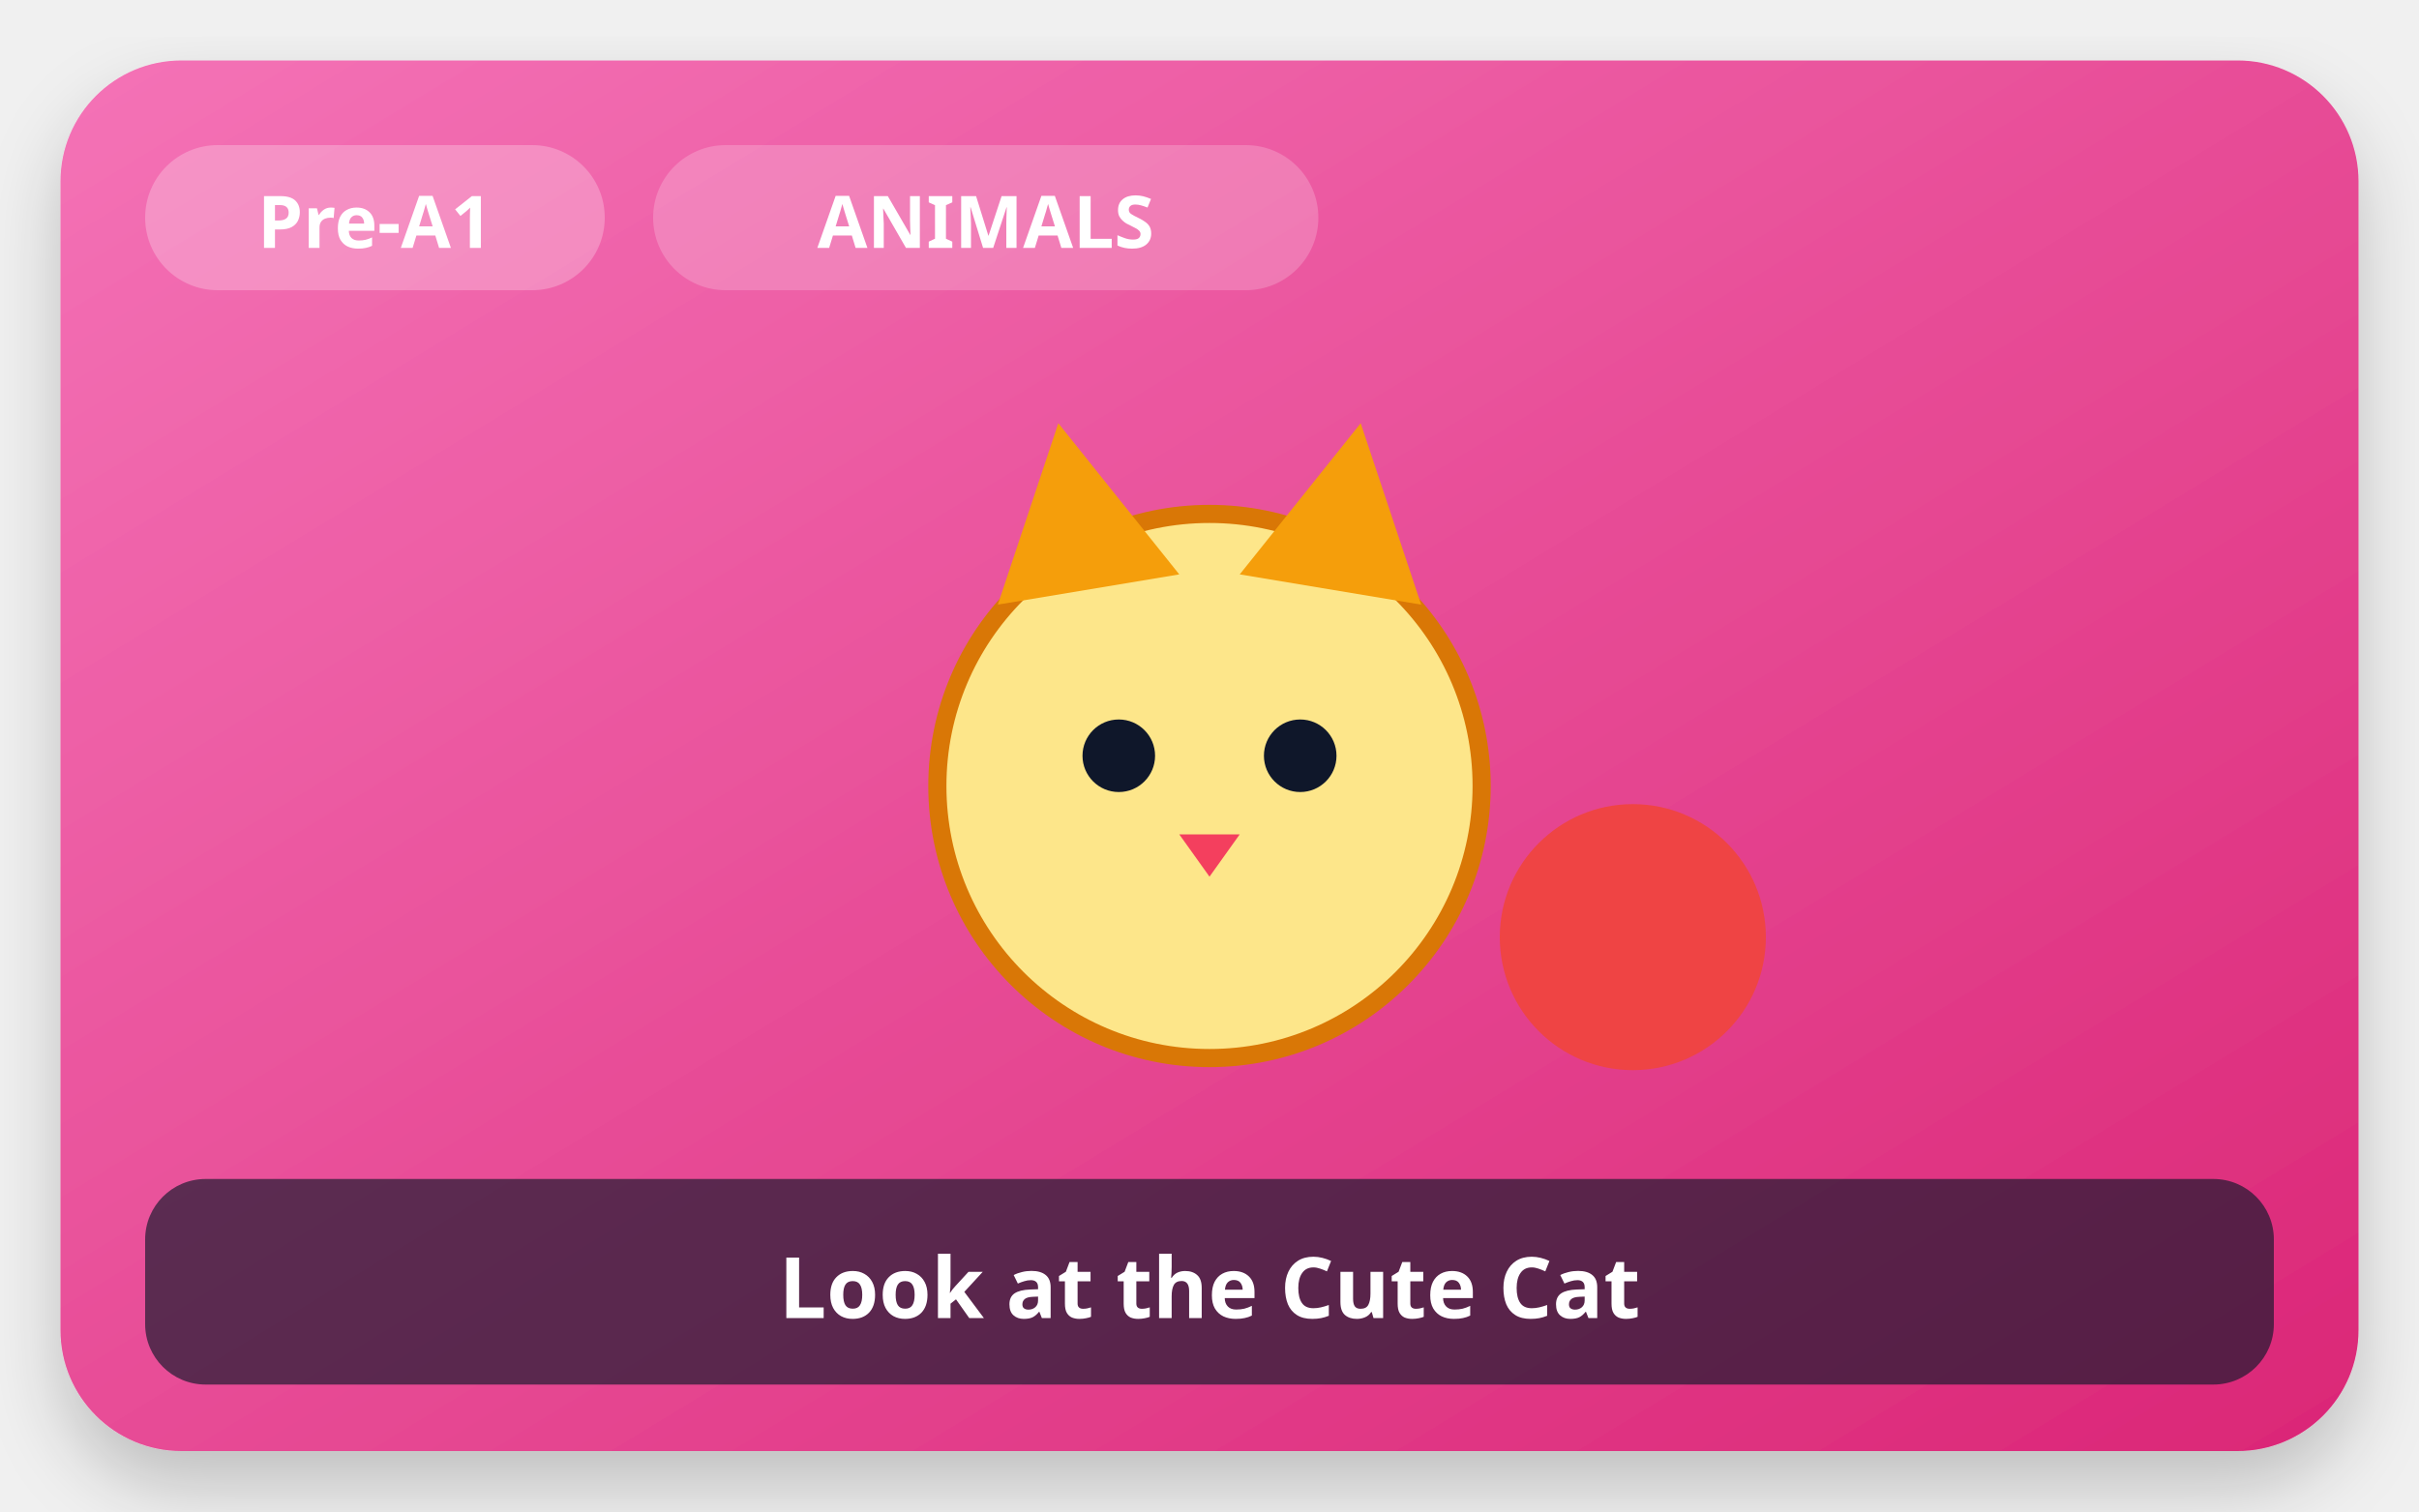
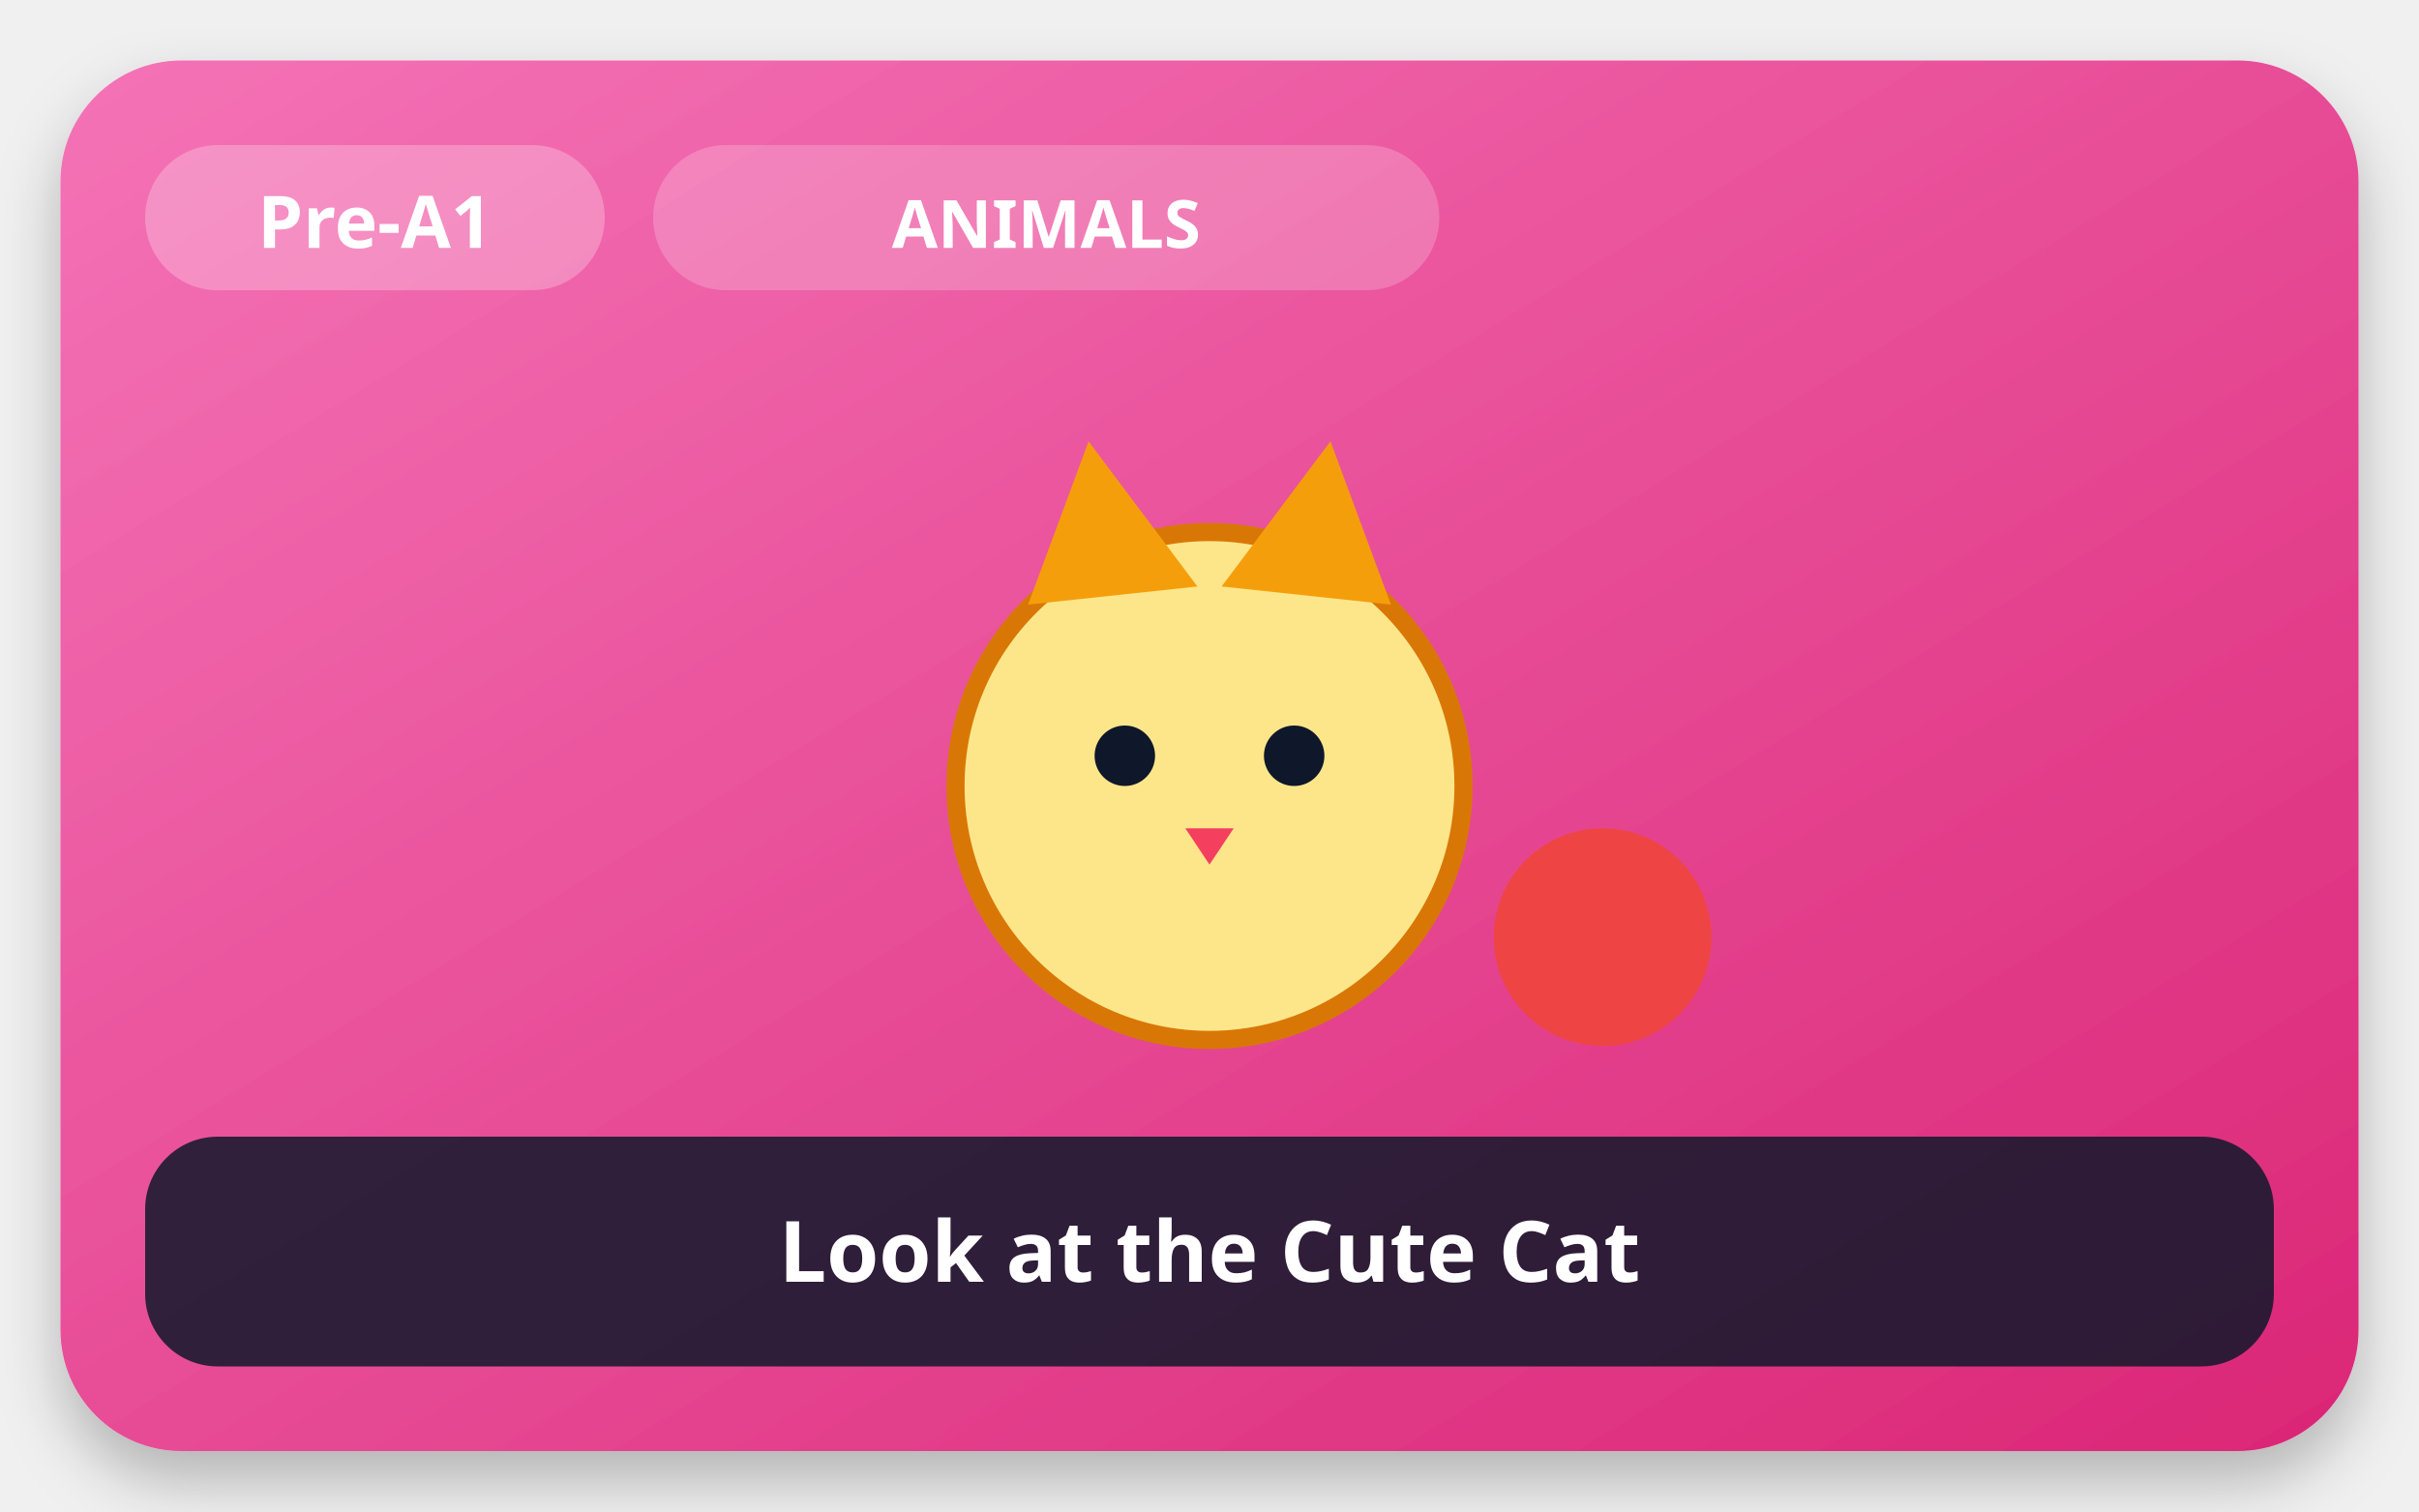
<svg xmlns="http://www.w3.org/2000/svg" viewBox="0 0 400 250" width="400" height="250">
  <defs>
-     <linearGradient id="bg" x1="0%" y1="0%" x2="100%" y2="100%">
+     <linearGradient id="bg_PL_PREA1_ANIMALS_001" x1="0%" y1="0%" x2="100%" y2="100%">
      <stop offset="0%" stop-color="#f472b6" />
      <stop offset="100%" stop-color="#db2777" />
    </linearGradient>
-     <filter id="shadow" x="-5%" y="-5%" width="110%" height="110%">
-       <feDropShadow dx="0" dy="6" stdDeviation="6" flood-opacity="0.2" />
+     <filter id="shadow_PL_PREA1_ANIMALS_001" x="-5%" y="-5%" width="110%" height="110%">
+       <feDropShadow dx="0" dy="5" stdDeviation="5" flood-opacity="0.25" />
    </filter>
  </defs>
-   <rect x="10" y="10" width="380" height="230" rx="20" fill="url(#bg)" filter="url(#shadow)" />
+   <rect x="10" y="10" width="380" height="230" rx="20" fill="url(#bg_PL_PREA1_ANIMALS_001)" filter="url(#shadow_PL_PREA1_ANIMALS_001)" />
  <rect x="24" y="24" width="76" height="24" rx="12" fill="#ffffff" opacity="0.25" />
  <text x="62" y="41" font-family="'Segoe UI', sans-serif" font-size="12" font-weight="900" fill="#ffffff" text-anchor="middle">Pre-A1</text>
-   <rect x="108" y="24" width="110" height="24" rx="12" fill="#ffffff" opacity="0.2" />
-   <text x="163" y="41" font-family="'Segoe UI', sans-serif" font-size="12" font-weight="800" fill="#ffffff" text-anchor="middle">ANIMALS</text>
-   <g id="scene_content">
-     <circle cx="200" cy="130" r="45" fill="#fde68a" stroke="#d97706" stroke-width="3" />
-     <polygon points="165,100 175,70 195,95" fill="#f59e0b" />
-     <polygon points="235,100 225,70 205,95" fill="#f59e0b" />
-     <circle cx="185" cy="125" r="6" fill="#0f172a" />
-     <circle cx="215" cy="125" r="6" fill="#0f172a" />
-     <polygon points="195,138 205,138 200,145" fill="#f43f5e" />
-     <circle cx="270" cy="155" r="22" fill="#ef4444" />
+   <rect x="108" y="24" width="130" height="24" rx="12" fill="#ffffff" opacity="0.2" />
+   <text x="173" y="41" font-family="'Segoe UI', sans-serif" font-size="11" font-weight="800" fill="#ffffff" text-anchor="middle">ANIMALS</text>
+   <g transform="translate(0, 5)">
+     <circle cx="200" cy="125" r="42" fill="#fde68a" stroke="#d97706" stroke-width="3" />
+     <polygon points="170,95 180,68 198,92" fill="#f59e0b" />
+     <polygon points="230,95 220,68 202,92" fill="#f59e0b" />
+     <circle cx="186" cy="120" r="5" fill="#0f172a" />
+     <circle cx="214" cy="120" r="5" fill="#0f172a" />
+     <polygon points="196,132 204,132 200,138" fill="#f43f5e" />
+     <circle cx="265" cy="150" r="18" fill="#ef4444" />
  </g>
-   <rect x="24" y="195" width="352" height="34" rx="10" fill="#0f172a" opacity="0.65" />
-   <text x="200" y="218" font-family="'Segoe UI', sans-serif" font-size="14" font-weight="800" fill="#ffffff" text-anchor="middle">Look at the Cute Cat</text>
+   <rect x="24" y="188" width="352" height="38" rx="12" fill="#0f172a" opacity="0.85" />
+   <text x="200" y="212" font-family="'Segoe UI', sans-serif" font-size="14" font-weight="800" fill="#ffffff" text-anchor="middle">Look at the Cute Cat</text>
</svg>
